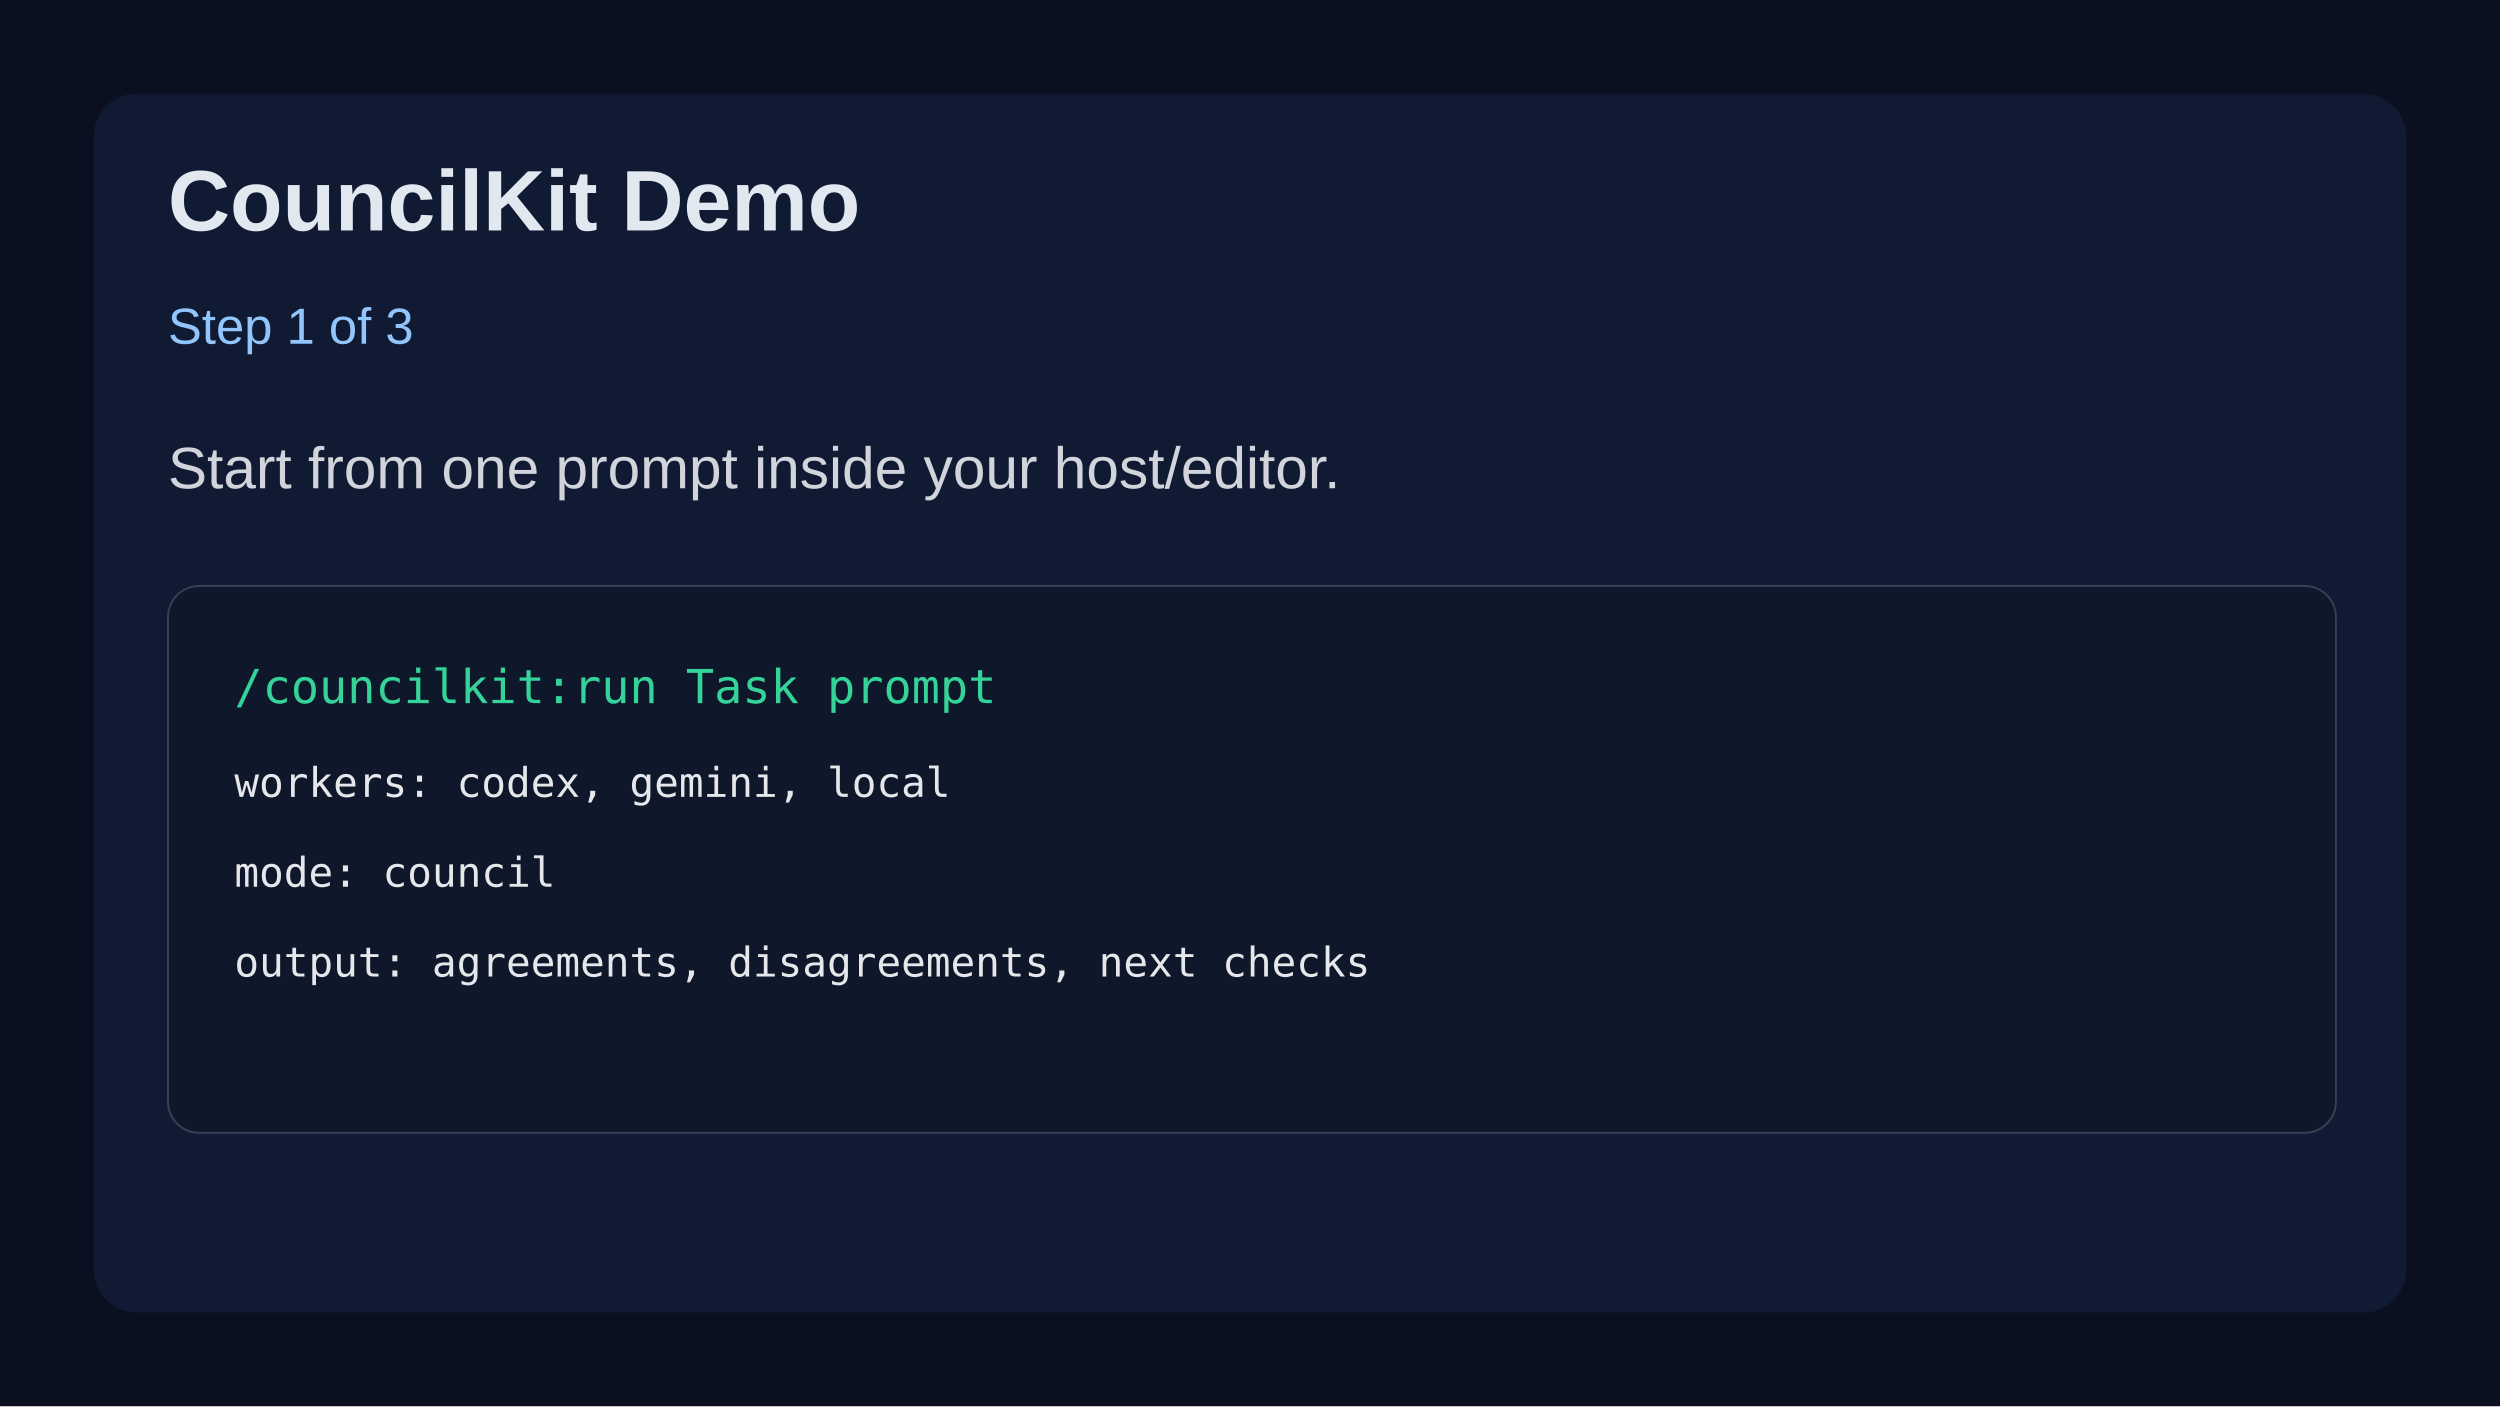
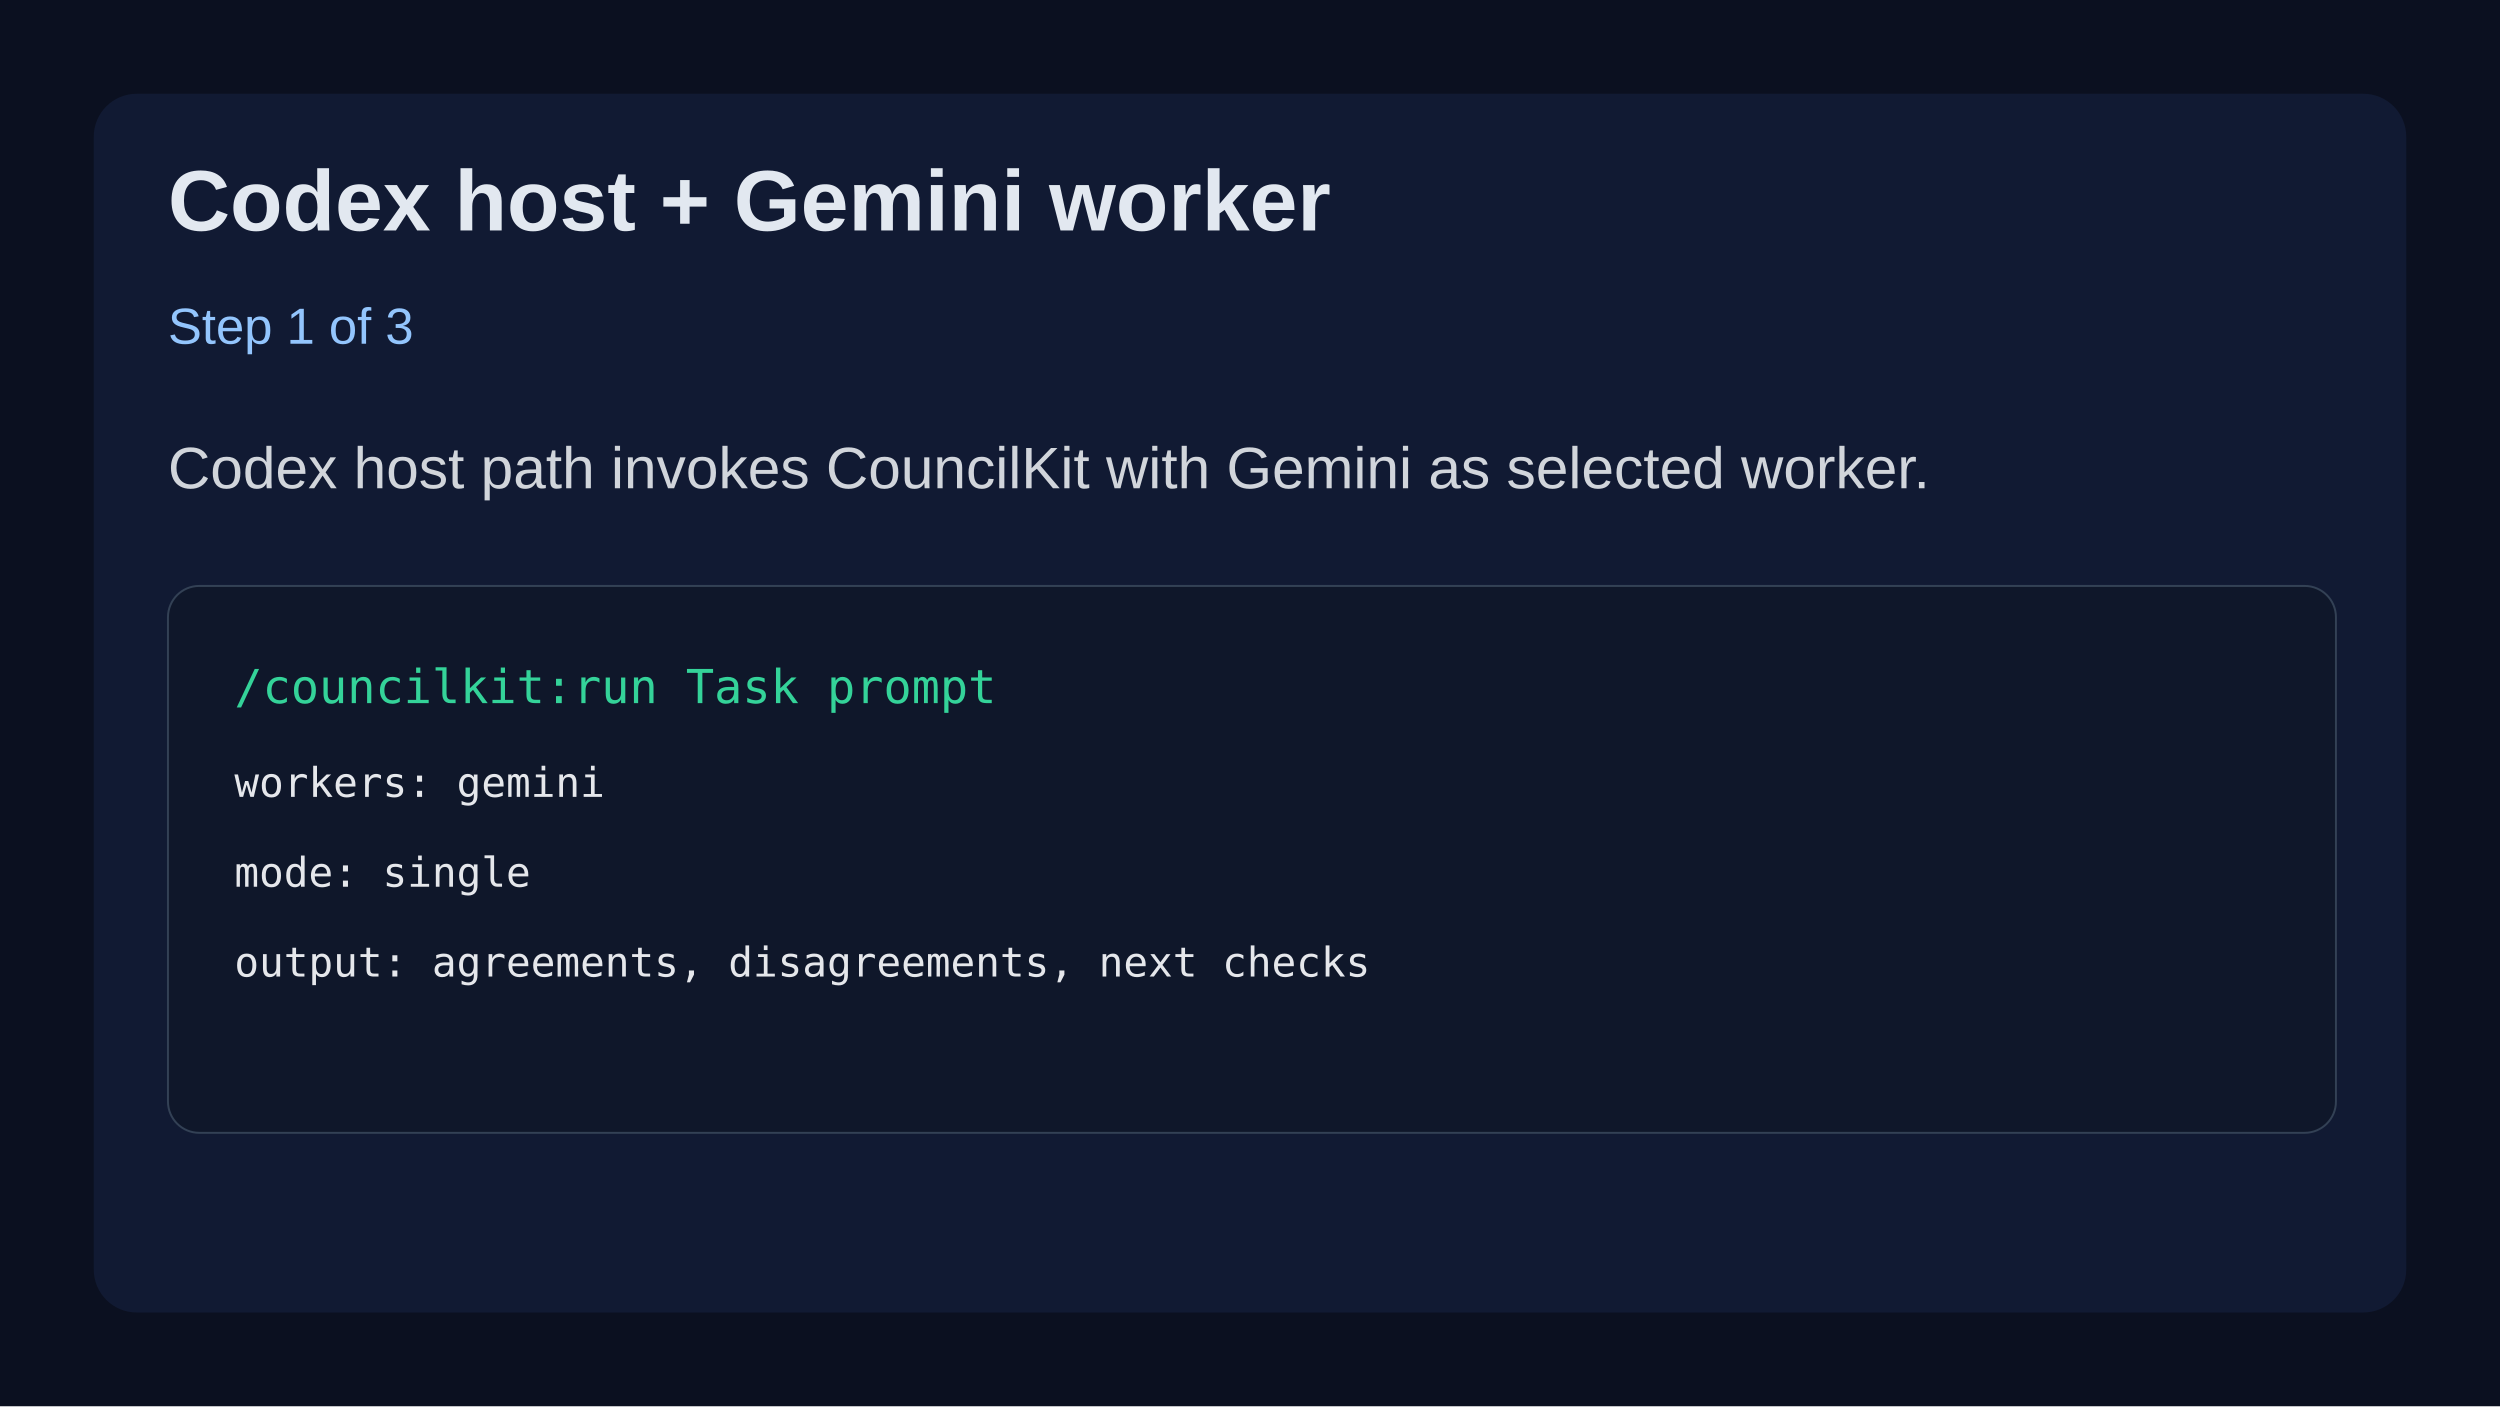
<svg xmlns="http://www.w3.org/2000/svg" width="1280" height="720" viewBox="0 0 1280 720" fill="none">
  <rect width="1280" height="720" fill="#0B1020" />
  <rect x="48" y="48" width="1184" height="624" rx="22" fill="#111A33" />
-   <text x="86" y="118" fill="#E2E8F0" font-family="Segoe UI, Arial, sans-serif" font-size="44" font-weight="700">CouncilKit Demo</text>
+   <text x="86" y="118" fill="#E2E8F0" font-family="Segoe UI, Arial, sans-serif" font-size="44" font-weight="700">Codex host + Gemini worker</text>
  <text x="86" y="176" fill="#93C5FD" font-family="Segoe UI, Arial, sans-serif" font-size="26">Step 1 of 3</text>
-   <text x="86" y="250" fill="#D1D5DB" font-family="Segoe UI, Arial, sans-serif" font-size="30">Start from one prompt inside your host/editor.</text>
+   <text x="86" y="250" fill="#D1D5DB" font-family="Segoe UI, Arial, sans-serif" font-size="30">Codex host path invokes CouncilKit with Gemini as selected worker.</text>
  <rect x="86" y="300" width="1110" height="280" rx="16" fill="#0F172A" stroke="#334155" />
  <text x="120" y="360" fill="#34D399" font-family="Consolas, Menlo, monospace" font-size="24">/councilkit:run Task prompt</text>
-   <text x="120" y="408" fill="#E5E7EB" font-family="Consolas, Menlo, monospace" font-size="21">workers: codex, gemini, local</text>
-   <text x="120" y="454" fill="#E5E7EB" font-family="Consolas, Menlo, monospace" font-size="21">mode: council</text>
+   <text x="120" y="408" fill="#E5E7EB" font-family="Consolas, Menlo, monospace" font-size="21">workers: gemini</text>
+   <text x="120" y="454" fill="#E5E7EB" font-family="Consolas, Menlo, monospace" font-size="21">mode: single</text>
  <text x="120" y="500" fill="#E5E7EB" font-family="Consolas, Menlo, monospace" font-size="21">output: agreements, disagreements, next checks</text>
</svg>
